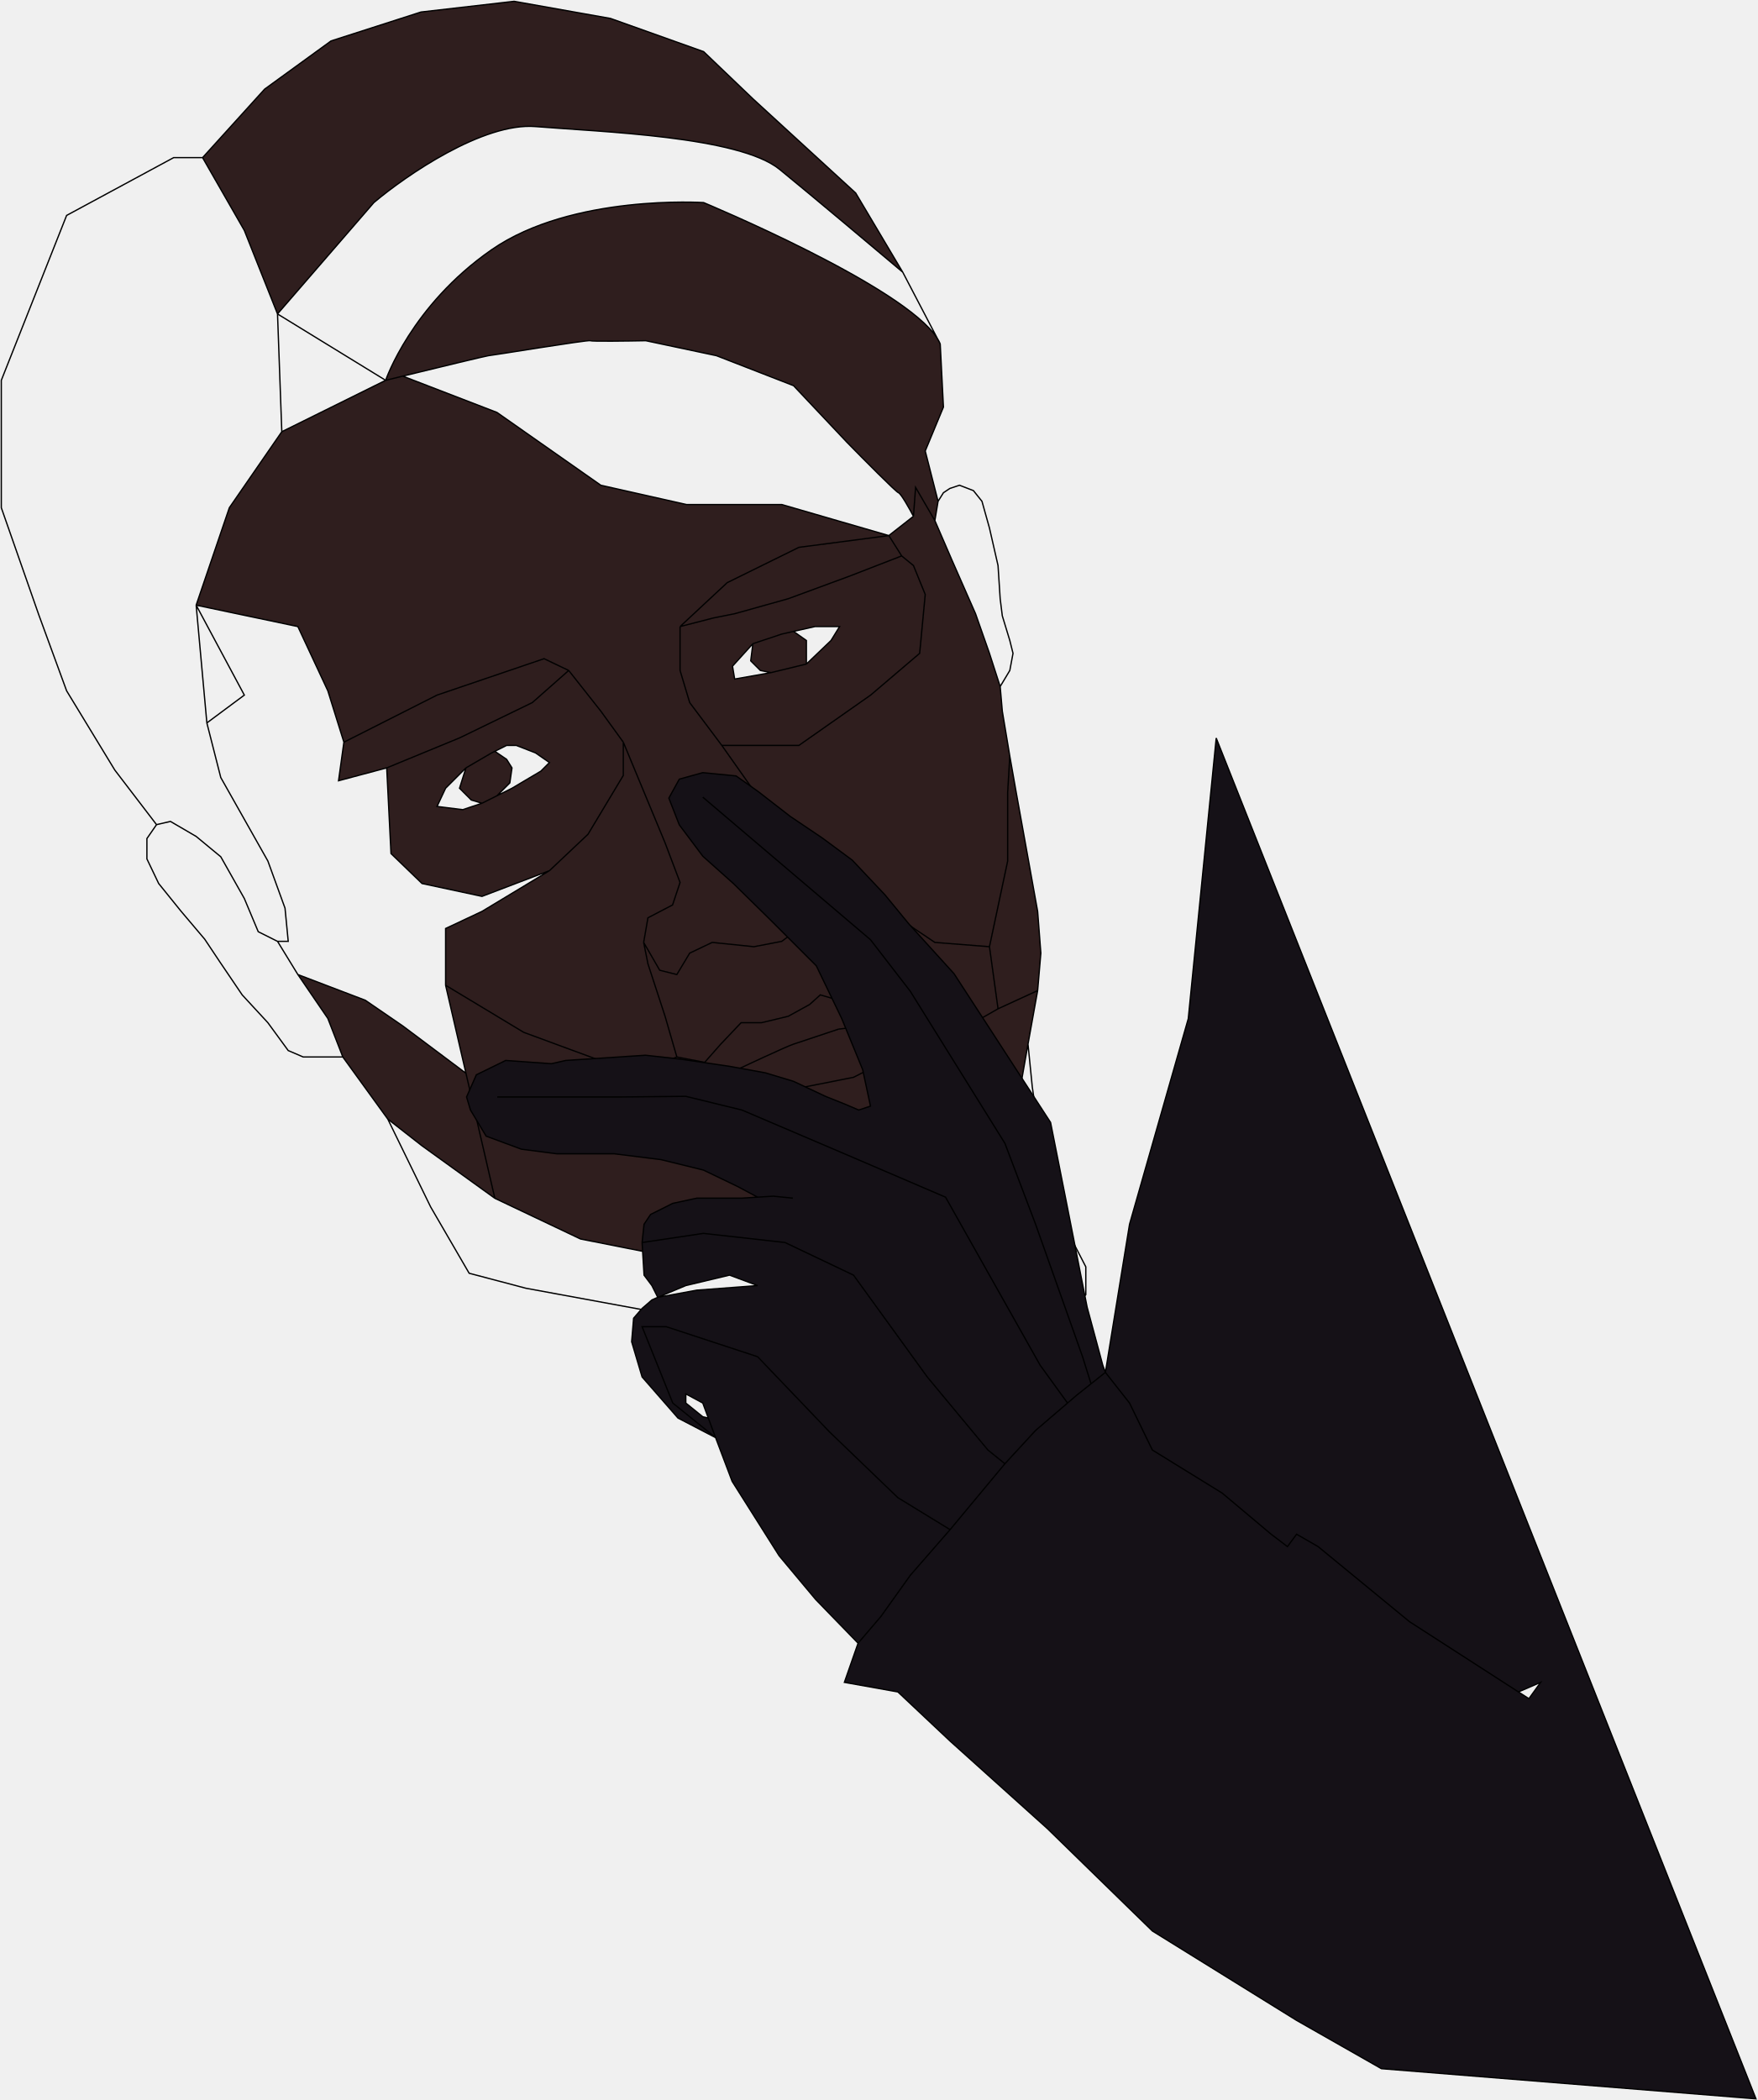
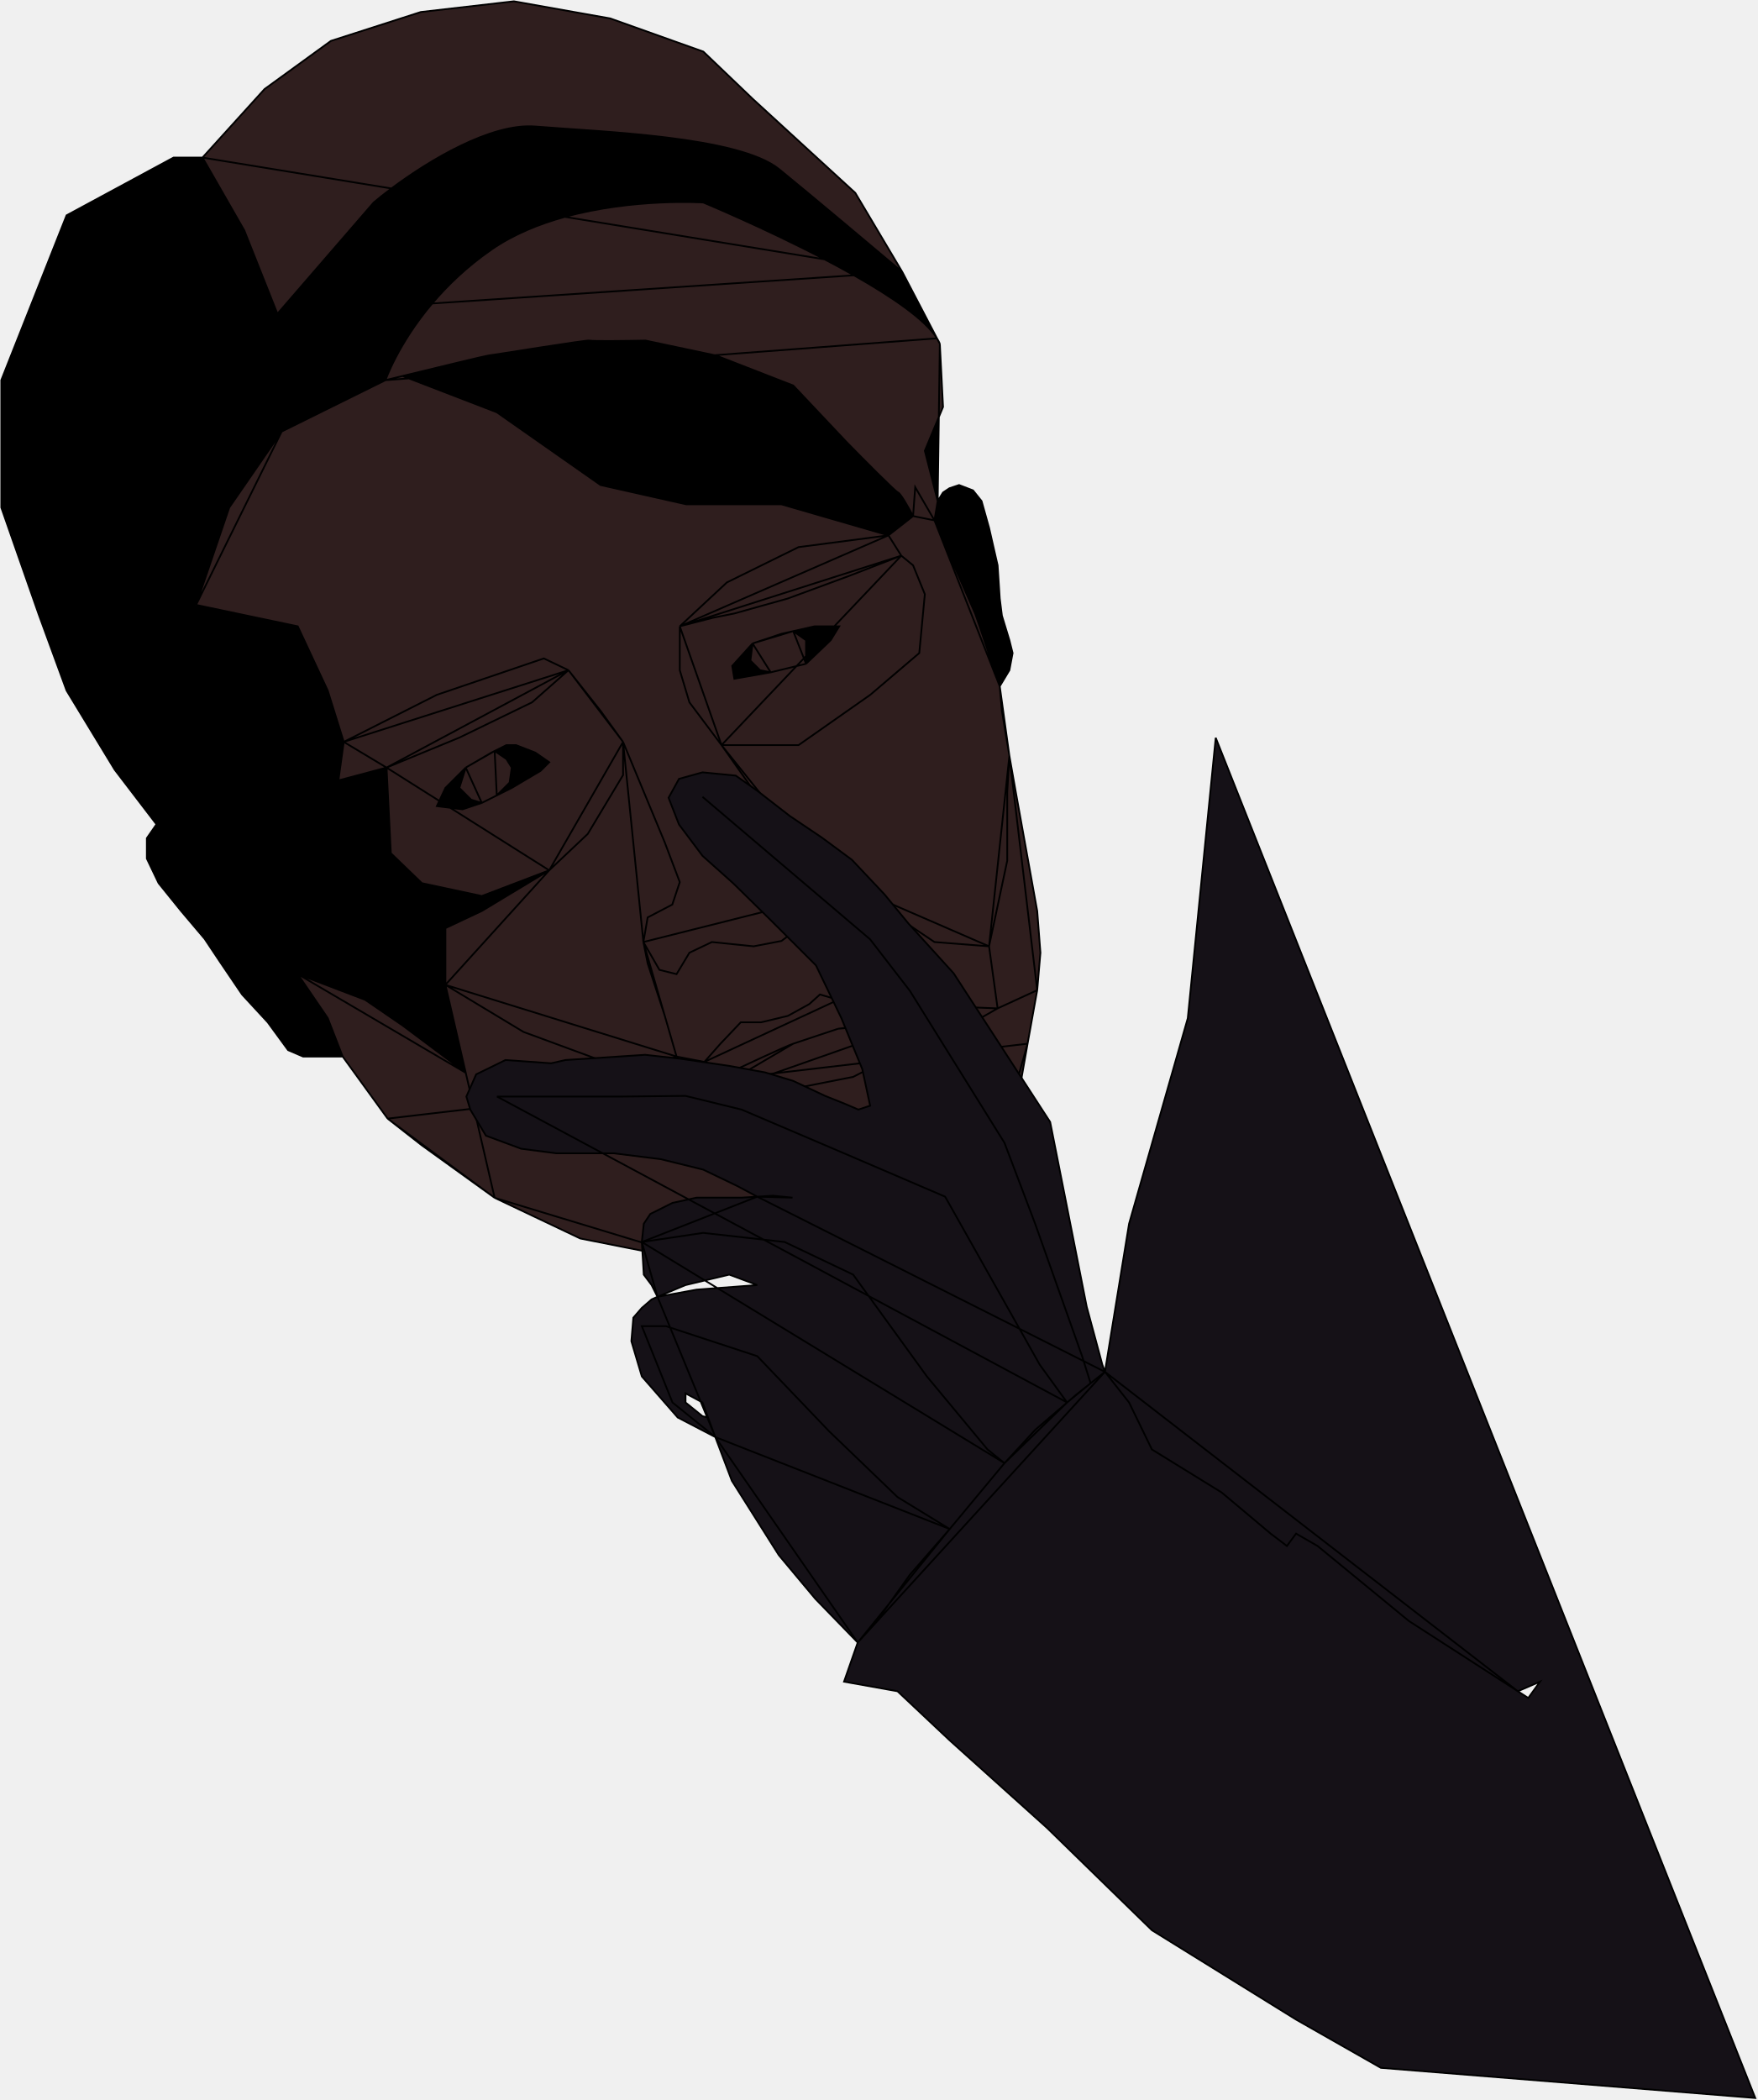
- <svg xmlns="http://www.w3.org/2000/svg" width="1347" height="1609" viewBox="0 0 1347 1609" fill="none">
-   <path d="M175.731 389.017L150.301 463.667L228.233 480.074L251.202 529.293L263.507 568.669L334.877 532.575L416.91 504.684L435.778 513.707L460.388 544.88L477.615 568.669L509.608 645.781L521.093 676.133L515.35 693.36L496.483 703.204L493.201 722.071L505.506 743.4L518.632 746.681L528.476 730.275L545.703 722.071L577.696 725.353L599.025 721.251L612.15 711.407L620.353 698.282H628.557L633.479 686.797V671.211L617.892 651.523L608.048 649.062L553.086 571.13L528.476 538.317L521.093 513.707V480.074L557.188 446.44L612.15 419.369L681.058 410.345L599.025 386.556H526.015L460.388 371.79L380.815 316.007L308.626 288.192C303.834 289.36 299.372 290.45 295.5 291.397L215.928 330.773L175.731 389.017Z" fill="#2F1E1E" />
-   <path d="M701.567 373.43L699.926 395.579L681.058 410.345L690.902 425.932L699.926 433.315L708.95 455.464L704.684 500.582L667.113 532.575L612.15 571.13H553.086L608.048 649.062L617.892 651.523L633.479 671.211L663.831 686.797L716.333 722.071L758.17 725.353L772.115 659.726V607.225L773.756 579.334L768.014 544.88L766.373 526.012L758.17 500.582L747.505 470.23L729.458 429.213L716.333 398.861L701.567 373.43Z" fill="#2F1E1E" />
-   <path d="M642.502 766.369L683.519 769.651L716.333 758.986L741.763 786.057L764.732 772.932L758.17 725.353L716.333 722.071L663.831 686.797L633.479 671.211V686.797L636.76 711.407V738.478L633.479 754.885L642.502 766.369Z" fill="#2F1E1E" />
-   <path d="M262.687 809.847L297.141 857.426L323.392 877.934L379.175 918.131L357.026 822.312L308.626 786.057L279.914 766.369L228.233 746.681L251.202 780.315L262.687 809.847Z" fill="#2F1E1E" />
-   <path d="M493.201 722.071L496.483 703.204L515.35 693.36L521.093 676.133L509.608 645.781L477.615 568.669V594.1L450.544 639.218L421.012 667.109L369.331 698.282L341.439 711.407V754.885L401.324 790.979L463.669 813.948L496.483 818.87L518.632 809.847L509.608 778.674L496.483 738.478L493.201 722.071Z" fill="#2F1E1E" />
-   <path d="M744.224 911.568L764.732 873.833L772.115 855.04L754.068 843.48H714.692L736.021 857.426L744.224 868.09L736.021 895.161L697.465 906.646L674.496 911.568L663.831 873.833L697.465 850.043L646.604 873.833L591.642 911.568L552.266 970.632L601.486 979.655L642.502 970.632L674.496 961.608L725.356 932.897L744.224 911.568Z" fill="#2F1E1E" />
-   <path d="M628.557 762.268L642.502 766.369L633.479 754.885L636.76 738.478V711.407L633.479 686.797L628.557 698.282H620.353L612.15 711.407L599.025 721.251L577.696 725.353L545.703 722.071L528.476 730.275L518.632 746.681L505.506 743.4L493.201 722.071L496.483 738.478L509.608 778.674L518.632 809.847L539.961 813.948L552.266 800.003L567.852 783.596H583.438L603.947 778.674L620.353 769.651L628.557 762.268Z" fill="#2F1E1E" />
-   <path fill-rule="evenodd" clip-rule="evenodd" d="M477.615 568.669L460.388 544.88L435.778 513.707L407.886 538.317L352.104 565.388L296.321 588.357L299.602 653.984L323.392 676.953L369.331 686.797L421.012 667.109L450.544 639.218L477.615 594.1V568.669ZM354.565 620.35L334.877 617.889L341.439 603.944L357.026 588.357L376.714 576.873L379.175 575.642L388.198 571.13H395.581L410.347 576.873L421.012 584.256L414.449 590.818L392.3 603.944L380.815 609.686L369.331 615.428L354.565 620.35Z" fill="#2F1E1E" />
-   <path fill-rule="evenodd" clip-rule="evenodd" d="M528.476 538.317L553.086 571.13H612.15L667.113 532.575L704.684 500.582L708.95 455.464L699.926 433.315L690.902 425.932L650.706 441.518L603.947 458.745L562.93 470.23L546.523 473.511L521.093 480.074V513.707L528.476 538.317ZM590.821 515.348L562.93 520.27L561.289 510.426L576.876 493.199L599.025 485.816L608.048 483.778L624.455 480.074H643.323L636.76 490.738L617.892 508.785L590.821 515.348Z" fill="#2F1E1E" />
-   <path d="M435.778 513.707L416.91 504.684L334.877 532.575L263.507 568.669L259.406 598.201L296.321 588.357L352.104 565.388L407.886 538.317L435.778 513.707Z" fill="#2F1E1E" />
-   <path d="M557.188 446.44L521.093 480.074L546.523 473.511L562.93 470.23L603.947 458.745L650.706 441.518L690.902 425.932L681.058 410.345L612.15 419.369L557.188 446.44Z" fill="#2F1E1E" />
-   <path d="M787.702 800.003L795.085 758.986L764.732 772.932L741.763 786.057L716.333 758.986L683.519 769.651L706.489 778.674L704.684 783.596L697.465 803.284L653.987 825.433L583.438 839.379L534.218 843.48L530.937 827.894L539.961 813.948L518.632 809.847L496.483 818.87L463.669 813.948L401.324 790.979L341.439 754.885L357.026 822.312L379.175 918.131L444.802 949.303L552.266 970.632L591.642 911.568L646.604 873.833L697.465 850.043L714.692 843.48H754.068L772.115 855.04L782.78 827.894L787.702 800.003Z" fill="#2F1E1E" />
-   <path d="M778.678 607.225L773.756 579.334L772.115 607.225V659.726L758.17 725.353L764.732 772.932L795.085 758.986L797.546 730.275L795.085 698.282L787.702 657.265L778.678 607.225Z" fill="#2F1E1E" />
-   <path d="M534.218 843.48L583.438 839.379L653.987 825.433L697.465 803.284L704.684 783.596H683.519L642.502 788.518L608.048 800.003C602.142 801.972 568.399 817.777 552.266 825.433L534.218 843.48Z" fill="#2F1E1E" />
-   <path d="M706.489 778.674L683.519 769.651L642.502 766.369L628.557 762.268L620.353 769.651L603.947 778.674L583.438 783.596H567.852L552.266 800.003L539.961 813.948L530.937 827.894L534.218 843.48L552.266 825.433C568.399 817.777 602.142 801.972 608.048 800.003L642.502 788.518L683.519 783.596H704.684L706.489 778.674Z" fill="#2F1E1E" />
-   <path d="M376.714 576.873L357.026 588.357L352.104 603.944L361.127 612.967L369.331 615.428L380.815 609.686L390.659 599.842L392.3 588.357L388.198 581.795L379.175 575.642L376.714 576.873Z" fill="#2F1E1E" />
-   <path d="M590.821 515.348L617.892 508.785V490.738L608.048 483.778L599.025 485.816L576.876 493.199L575.235 506.324L582.618 513.707L590.821 515.348Z" fill="#2F1E1E" />
-   <path d="M374.253 272.53C375.893 272.53 450.544 260.225 452.185 261.045C453.497 261.701 481.17 261.319 494.842 261.045L548.984 272.53L608.048 295.499L649.065 338.977C661.37 351.555 686.472 376.876 688.441 377.532C690.41 378.188 696.918 389.837 699.926 395.579L701.567 373.43L716.333 398.861L718.794 384.095L708.95 345.539L722.895 311.906L720.434 263.506L718.256 259.336C693.044 219.132 539.14 155.222 539.14 155.222C539.14 155.222 438.382 148.552 376.714 191.317C315.046 234.082 295.5 291.397 295.5 291.397C299.372 290.45 303.834 289.36 308.626 288.192C335.646 281.604 373.138 272.53 374.253 272.53Z" fill="#2F1E1E" />
-   <path d="M202.803 68.267L155.223 120.768L187.216 176.551L212.647 240.537L286.477 155.222C311.087 134.441 370.315 93.698 410.347 96.979C460.388 101.08 566.211 104.362 597.384 129.792C622.322 150.136 670.667 190.77 691.723 208.544L655.628 147.839L616.252 111.745L576.876 75.65L539.14 39.556L467.771 14.125L393.941 1L322.572 9.203L253.663 31.352L202.803 68.267Z" fill="#2F1E1E" />
-   <path d="M297.141 857.426L329.955 924.693L359.487 975.554L402.964 987.038L505.506 1005.91L597.384 1010.83L694.184 1029.7H740.943L810.671 1014.11L832 991.96V970.632L818.875 945.201L810.671 918.131L797.546 877.934L790.983 832.816L787.702 800.003M297.141 857.426L262.687 809.847M297.141 857.426L323.392 877.934L379.175 918.131M262.687 809.847H232.335L220.85 804.925L205.264 783.596L185.576 762.268L168.348 736.837L156.864 719.61L138.816 698.282L121.589 676.953L112.566 658.086V642.499L119.949 631.835M262.687 809.847L251.202 780.315L228.233 746.681M119.949 631.835L130.613 629.374L150.301 640.859L169.169 656.445L187.216 688.438L197.881 713.868L212.647 721.251M119.949 631.835L87.956 589.998L51.041 529.293L29.712 471.05L1 389.017L1 291.397L51.041 165.066L133.074 120.768H155.223M212.647 721.251H220.85L218.389 695.821L205.264 659.726L169.169 595.74L158.504 553.903M212.647 721.251L228.233 746.681M158.504 553.903L150.301 463.667M158.504 553.903L187.216 532.575L150.301 463.667M150.301 463.667L175.731 389.017L215.928 330.773M150.301 463.667L228.233 480.074L251.202 529.293L263.507 568.669M215.928 330.773C215.928 330.773 264.425 306.775 295.5 291.397M215.928 330.773L212.647 240.537M215.928 330.773L295.5 291.397M295.5 291.397C263.144 271.535 212.647 240.537 212.647 240.537M295.5 291.397C295.5 291.397 315.046 234.082 376.714 191.317C438.382 148.552 539.14 155.222 539.14 155.222C539.14 155.222 693.044 219.132 718.256 259.336M295.5 291.397L212.647 240.537M295.5 291.397C299.372 290.45 303.834 289.36 308.626 288.192M699.926 395.579C696.918 389.837 690.41 378.188 688.441 377.532C686.472 376.876 661.37 351.555 649.065 338.977L608.048 295.499L548.984 272.53L494.842 261.045C481.17 261.319 453.497 261.701 452.185 261.045C450.544 260.225 375.893 272.53 374.253 272.53C373.138 272.53 335.646 281.604 308.626 288.192M699.926 395.579L701.567 373.43L716.333 398.861M699.926 395.579L681.058 410.345M716.333 398.861L729.458 429.213L747.505 470.23L758.17 500.582L766.373 526.012M716.333 398.861L718.794 384.095M766.373 526.012L773.756 513.707L776.217 500.582L773.756 490.738L768.014 471.87L766.373 458.745L764.732 433.315L758.17 404.603L752.427 384.095L745.865 375.891L735.2 371.79L727.817 374.251L722.895 377.532L718.794 384.095M766.373 526.012L768.014 544.88L773.756 579.334M718.794 384.095L708.95 345.539L722.895 311.906L720.434 263.506M773.756 579.334L778.678 607.225L787.702 657.265L795.085 698.282L797.546 730.275L795.085 758.986M773.756 579.334L772.115 607.225V659.726L758.17 725.353M795.085 758.986L787.702 800.003M795.085 758.986L764.732 772.932M787.702 800.003L782.78 827.894L772.115 855.04M552.266 970.632L601.486 979.655L642.502 970.632L674.496 961.608L725.356 932.897L744.224 911.568L764.732 873.833L772.115 855.04M552.266 970.632L444.802 949.303L379.175 918.131M552.266 970.632L591.642 911.568L646.604 873.833L697.465 850.043M379.175 918.131L357.026 822.312M155.223 120.768L202.803 68.267L253.663 31.352L322.572 9.203L393.941 1L467.771 14.125L539.14 39.556L576.876 75.65L616.252 111.745L655.628 147.839L691.723 208.544M155.223 120.768L187.216 176.551L212.647 240.537M691.723 208.544C670.667 190.77 622.322 150.136 597.384 129.792C566.211 104.362 460.388 101.08 410.347 96.979C370.315 93.698 311.087 134.441 286.477 155.222L212.647 240.537M691.723 208.544L718.256 259.336M720.434 263.506C719.877 262.148 719.147 260.757 718.256 259.336M720.434 263.506L718.256 259.336M228.233 746.681L279.914 766.369L308.626 786.057L357.026 822.312M369.331 615.428L354.565 620.35L334.877 617.889L341.439 603.944L357.026 588.357M369.331 615.428L380.815 609.686M369.331 615.428L361.127 612.967L352.104 603.944L357.026 588.357M357.026 588.357L376.714 576.873L379.175 575.642M590.821 515.348L562.93 520.27L561.289 510.426L576.876 493.199M590.821 515.348L617.892 508.785M590.821 515.348L582.618 513.707L575.235 506.324L576.876 493.199M617.892 508.785L636.76 490.738L643.323 480.074H624.455L608.048 483.778M617.892 508.785V490.738L608.048 483.778M576.876 493.199L599.025 485.816L608.048 483.778M534.218 843.48L583.438 839.379L653.987 825.433L697.465 803.284L704.684 783.596M534.218 843.48L530.937 827.894L539.961 813.948M534.218 843.48L552.266 825.433C568.399 817.777 602.142 801.972 608.048 800.003M683.519 769.651L706.489 778.674L704.684 783.596M683.519 769.651L642.502 766.369M683.519 769.651L716.333 758.986L741.763 786.057L764.732 772.932M642.502 766.369L628.557 762.268L620.353 769.651L603.947 778.674L583.438 783.596H567.852L552.266 800.003L539.961 813.948M642.502 766.369L633.479 754.885L636.76 738.478V711.407L633.479 686.797M539.961 813.948L518.632 809.847M493.201 722.071L505.506 743.4L518.632 746.681L528.476 730.275L545.703 722.071L577.696 725.353L599.025 721.251L612.15 711.407L620.353 698.282H628.557L633.479 686.797M493.201 722.071L496.483 703.204L515.35 693.36L521.093 676.133L509.608 645.781L477.615 568.669M493.201 722.071L496.483 738.478L509.608 778.674L518.632 809.847M477.615 568.669L460.388 544.88L435.778 513.707M477.615 568.669V594.1L450.544 639.218L421.012 667.109M633.479 686.797V671.211M633.479 671.211L617.892 651.523L608.048 649.062L553.086 571.13M633.479 671.211L663.831 686.797L716.333 722.071L758.17 725.353M553.086 571.13L528.476 538.317L521.093 513.707V480.074M553.086 571.13H612.15L667.113 532.575L704.684 500.582L708.95 455.464L699.926 433.315L690.902 425.932M521.093 480.074L557.188 446.44L612.15 419.369L681.058 410.345M521.093 480.074L546.523 473.511L562.93 470.23L603.947 458.745L650.706 441.518L690.902 425.932M681.058 410.345L690.902 425.932M681.058 410.345L599.025 386.556H526.015L460.388 371.79L380.815 316.007L308.626 288.192M435.778 513.707L416.91 504.684L334.877 532.575L263.507 568.669M435.778 513.707L407.886 538.317L352.104 565.388L296.321 588.357M263.507 568.669L259.406 598.201L296.321 588.357M296.321 588.357L299.602 653.984L323.392 676.953L369.331 686.797L421.012 667.109M608.048 800.003C613.955 798.034 633.479 791.526 642.502 788.518M608.048 800.003L642.502 788.518M642.502 788.518L683.519 783.596H704.684M421.012 667.109L369.331 698.282L341.439 711.407V754.885M341.439 754.885L401.324 790.979L463.669 813.948L496.483 818.87L518.632 809.847M341.439 754.885L357.026 822.312M697.465 850.043L663.831 873.833L674.496 911.568L697.465 906.646L736.021 895.161L744.224 868.09L736.021 857.426L714.692 843.48M697.465 850.043L714.692 843.48M714.692 843.48H754.068L772.115 855.04M764.732 772.932L758.17 725.353M379.175 575.642L388.198 571.13H395.581L410.347 576.873L421.012 584.256L414.449 590.818L392.3 603.944L380.815 609.686M379.175 575.642L388.198 581.795L392.3 588.357L390.659 599.842L380.815 609.686" stroke="black" />
-   <path d="M493.5 938L492 952L539 945L601.5 952L654 977L710.5 1055L757 1111L770 1121.5L793.5 1096L818 1075L825 1069L836 1060.25L847 1051.5L845 1046L833 1001.5L816.5 918L805 860L763.5 796L731 746L696.5 708L678 685.5L653 659L630 642L605.5 625.5L586.5 610.765L581 606.5L564 594.5L538.5 592L528.5 594.778L520.5 597L512.5 611.5L520.5 632L538.5 656L562 677L591 705.5L625.5 740L645 780.5L661 819.5L667 847.5L658 850.5L647.5 846L632.5 840L608 828.5L586.5 822L559 817L521.5 811.5L494.5 808.5L449 811.5L433.5 812.5L422.5 815L387.5 812.5L365 823.5L357.5 840.5L360.5 850.5L372.5 870.5L399.5 880.5L426.5 884H470.5L506.5 888.5L539 896.5L565 909L580.5 917.25L568.5 918H550.5H534L515.5 922L498.5 930.5L493.5 938Z" fill="#151117" />
-   <path d="M519.5 1086.5L548.324 1101.5L515.5 1075L492 1016.5H510.5L580.5 1039.5L635.5 1097L688 1147.5L728 1172L770 1121.5L757 1111L710.5 1055L654 977L601.5 952L539 945L492 952L493.5 977L499.5 985L504 994L525.5 985L559 977L580.5 985L534 988.5L504 994L499.5 996L492 1002.5L485.5 1010L484 1028L492 1055L519.5 1086.5Z" fill="#151117" />
-   <path d="M625 1225.5L657.5 1259L675 1238.5L697.5 1207L728 1172L688 1147.5L635.5 1097L580.5 1039.5L510.5 1016.5H492L515.5 1075L548.324 1101.5L547 1098L542.75 1086.5L538.5 1085.5L525.5 1075V1068L538.5 1075L542.75 1086.5L547 1098L548.324 1101.5L561 1135L597 1192L625 1225.5Z" fill="#151117" />
-   <path fill-rule="evenodd" clip-rule="evenodd" d="M770 1121.5L793.5 1096L818 1075L825 1069L836 1060.25L847 1051.5L865.5 938L910.5 780.5L931.918 565.5L1218.33 1287.52L1345.5 1608.11L1058.5 1585L993.5 1548L883 1479.5L802.5 1401L728 1334L688 1296.34L647 1289L657.5 1259L675 1238.5L697.5 1207L728 1172L770 1121.5ZM1180.5 1289L1163.5 1296.34L1171.5 1301.5L1180.5 1289Z" fill="#151117" />
-   <path d="M657.5 1259L625 1225.5L597 1192L561 1135L548.324 1101.5M657.5 1259L675 1238.5L697.5 1207L728 1172M657.5 1259L647 1289L688 1296.34L728 1334L802.5 1401L883 1479.5L993.5 1548L1058.5 1585L1345.5 1608.11L1218.33 1287.52L931.918 565.5L910.5 780.5L865.5 938L847 1051.5M542.75 1086.5L547 1098L548.324 1101.5M542.75 1086.5L538.5 1075L525.5 1068V1075L538.5 1085.5L542.75 1086.5ZM548.324 1101.5L519.5 1086.5L492 1055L484 1028L485.5 1010L492 1002.5L499.5 996L504 994M548.324 1101.5L515.5 1075L492 1016.5H510.5L580.5 1039.5L635.5 1097L688 1147.5L728 1172M504 994L499.5 985L493.5 977L492 952M504 994L534 988.5L580.5 985L559 977L525.5 985L504 994ZM492 952L493.5 938L498.5 930.5L515.5 922L534 918H550.5H568.5L580.5 917.25M492 952L539 945L601.5 952L654 977L710.5 1055L757 1111L770 1121.5M607.5 918L592.5 916.5L580.5 917.25M580.5 917.25L565 909L539 896.5L506.5 888.5L470.5 884H426.5L399.5 880.5L372.5 870.5L360.5 850.5L357.5 840.5L365 823.5L387.5 812.5L422.5 815L433.5 812.5L449 811.5L494.5 808.5L521.5 811.5L559 817L586.5 822L608 828.5L632.5 840L647.5 846L658 850.5L667 847.5L661 819.5L645 780.5L625.5 740L591 705.5L562 677L538.5 656L520.5 632L512.5 611.5L520.5 597L528.5 594.778L538.5 592L564 594.5L581 606.5L586.5 610.765L605.5 625.5L630 642L653 659L678 685.5L696.5 708L731 746L763.5 796L805 860L816.5 918L833 1001.5L845 1046L847 1051.5M847 1051.5L865.5 1075L883 1111L936.5 1144L974 1175.5L986.5 1185L993.5 1175.5L1010 1185L1080 1242.5L1163.5 1296.34M847 1051.5L836 1060.25M770 1121.5L793.5 1096L818 1075M770 1121.5L728 1172M1163.5 1296.34L1171.5 1301.5L1180.5 1289L1163.5 1296.34ZM818 1075L825 1069L836 1060.25M818 1075L797 1046L724.5 917.25L647 884L568.5 850.5L525.5 840L476 840.5H422.5H381M836 1060.25L829.5 1039.5L793.5 938L770 876L697.5 759.5L667 720L538.5 610.765" stroke="black" />
+ <svg xmlns="http://www.w3.org/2000/svg" width="1000" height="1195" viewBox="0 0 1000 1195" fill="none">
+   <g clip-path="url(#clip0_40_2)">
+     <path d="M130.46 288.807L111.581 344.227L169.437 356.407L186.489 392.947L195.624 422.18L248.608 395.384L309.508 374.678L323.516 381.376L341.786 404.519L354.575 422.18L378.326 479.428L386.853 501.961L382.589 514.75L368.582 522.058L366.146 536.065L375.281 551.9L385.026 554.336L392.334 542.156L405.123 536.065L428.874 538.502L444.708 535.457L454.452 528.148L460.542 518.404H466.633L470.287 509.878V498.307L458.715 483.691L451.407 481.864L410.604 424.007L392.334 399.647L386.853 381.376V356.407L413.649 331.437L454.452 311.34L505.609 304.64L444.708 286.98H390.507L341.786 276.017L282.712 234.604L229.12 213.954C225.562 214.821 222.25 215.631 219.375 216.334L160.302 245.566L130.46 288.807Z" fill="#2F1E1E" />
+     <path d="M520.838 277.233L519.62 293.676L505.613 304.638L512.921 316.21L519.62 321.691L526.319 338.134L523.152 371.63L495.26 395.381L454.456 424.004H410.607L451.41 481.86L458.718 483.687L470.29 498.303L492.823 509.874L531.801 536.062L562.86 538.498L573.213 489.777V450.801L574.431 430.095L570.168 404.516L568.95 390.509L562.86 371.63L554.943 349.097L541.545 318.646L531.801 296.113L520.838 277.233Z" fill="#2F1E1E" />
+     <path d="M476.99 568.948L507.441 571.384L531.802 563.467L550.68 583.564L567.732 573.82L562.861 538.498L531.802 536.061L492.825 509.874L470.292 498.303V509.874L472.728 528.144V548.242L470.292 560.422L476.99 568.948Z" fill="#2F1E1E" />
+     <path d="M195.017 601.225L220.595 636.548L240.084 651.773L281.496 681.616L265.053 610.479L229.122 583.564L207.806 568.947L169.439 554.331L186.491 579.301L195.017 601.225Z" fill="#2F1E1E" />
+     <path d="M366.147 536.061L368.584 522.054L382.59 514.746L386.854 501.957L378.328 479.424L354.577 422.177V441.056L334.479 474.552L312.555 495.258L274.188 518.4L253.481 528.144V560.422L297.939 587.218L344.223 604.27L368.584 607.924L385.027 601.225L378.328 578.083L368.584 548.241L366.147 536.061Z" fill="#2F1E1E" />
+     <path d="M552.507 676.748L567.732 648.733L573.213 634.781L559.815 626.199H530.583L546.417 636.553L552.507 644.47L546.417 664.567L517.794 673.094L500.741 676.748L492.824 648.733L517.794 631.072L480.035 648.733L439.231 676.748L409.998 720.597L446.539 727.295L476.989 720.597L500.741 713.897L538.5 692.582L552.507 676.748Z" fill="#2F1E1E" />
+     <path d="M466.634 565.912L476.987 568.957L470.288 560.431L472.724 548.25V528.153L470.288 509.882L466.634 518.409H460.544L454.454 528.153L444.71 535.461L428.875 538.506L405.124 536.07L392.335 542.16L385.027 554.34L375.282 551.904L366.147 536.07L368.584 548.25L378.328 578.092L385.027 601.235L400.861 604.279L409.996 593.926L421.567 581.746H433.138L448.364 578.092L460.544 571.393L466.634 565.912Z" fill="#2F1E1E" />
+     <path fill-rule="evenodd" clip-rule="evenodd" d="M354.576 422.18L341.787 404.52L323.517 381.377L302.81 399.647L261.398 419.745L219.986 436.797L222.422 485.518L240.083 502.57L274.187 509.879L312.555 495.262L334.479 474.556L354.576 441.06V422.18ZM263.225 460.548L248.609 458.721L253.481 448.369L265.052 436.797L279.668 428.271L281.495 427.357L288.194 424.008H293.675L304.637 428.271L312.555 433.752L307.682 438.624L291.239 448.369L282.713 452.631L274.187 456.894L263.225 460.548Z" fill="#2F1E1E" />
+     <path fill-rule="evenodd" clip-rule="evenodd" d="M392.337 399.646L410.607 424.006H454.456L495.259 395.383L523.152 371.632L526.319 338.136L519.619 321.693L512.92 316.212L483.079 327.783L448.366 340.572L417.915 349.098L405.735 351.534L386.856 356.407V381.376L392.337 399.646ZM438.621 382.594L417.915 386.248L416.697 378.94L428.269 366.151L444.712 360.669L451.41 359.156L463.591 356.407H477.598L472.726 364.323L458.718 377.722L438.621 382.594Z" fill="#2F1E1E" />
+     <path d="M323.518 381.373L309.51 374.675L248.61 395.381L195.625 422.177L192.581 444.102L219.986 436.794L261.399 419.741L302.811 399.644L323.518 381.373Z" fill="#2F1E1E" />
+     <path d="M413.652 331.435L386.856 356.405L405.735 351.533L417.915 349.097L448.366 340.57L483.079 327.781L512.92 316.21L505.612 304.639L454.455 311.338L413.652 331.435Z" fill="#2F1E1E" />
+     <path d="M584.781 593.918L590.262 563.467L567.728 573.821L550.676 583.565L531.797 563.467L507.437 571.385L524.489 578.083L523.149 581.738L517.79 596.354L485.513 612.797L433.138 623.151L396.598 626.196L394.162 614.625L400.861 604.271L385.027 601.226L368.584 607.925L344.223 604.271L297.939 587.219L253.481 560.422L265.053 610.48L281.496 681.617L330.217 704.759L409.996 720.594L439.229 676.744L480.032 648.73L517.79 631.068L530.579 626.196H559.811L573.209 634.778L581.127 614.625L584.781 593.918Z" fill="#2F1E1E" />
+     <path d="M578.081 450.804L574.427 430.098L573.209 450.804V489.781L562.856 538.502L567.728 573.824L590.262 563.471L592.089 542.156L590.262 518.405L584.781 487.954L578.081 450.804Z" fill="#2F1E1E" />
+     <path d="M396.596 626.194L433.137 623.149L485.511 612.796L517.789 596.352L523.148 581.736H507.435L476.985 585.39L451.407 593.917C447.022 595.378 421.972 607.112 409.995 612.796L396.596 626.194Z" fill="#2F1E1E" />
+     <path d="M524.491 578.091L507.438 571.392L476.987 568.955L466.635 565.911L460.544 571.392L448.364 578.091L433.139 581.745H421.568L409.997 593.925L400.861 604.278L394.162 614.632L396.598 626.203L409.997 612.805C421.974 607.121 447.024 595.387 451.409 593.925L476.987 585.399L507.438 581.745H523.151L524.491 578.091Z" fill="#2F1E1E" />
+     <path d="M279.668 428.272L265.052 436.798L261.398 448.37L268.097 455.068L274.187 456.895L282.713 452.632L290.021 445.324L291.239 436.798L288.194 431.926L281.495 427.359L279.668 428.272Z" fill="#2F1E1E" />
+     <path d="M438.619 382.595L458.716 377.722V364.324L451.408 359.157L444.709 360.67L428.266 366.151L427.048 375.895L432.529 381.377L438.619 382.595Z" fill="#2F1E1E" />
+     <path d="M277.841 202.326C279.059 202.326 334.479 193.191 335.697 193.8C336.671 194.287 357.216 194.003 367.366 193.8L407.56 202.326L451.409 219.378L481.86 251.656C490.995 260.994 509.63 279.792 511.092 280.279C512.554 280.766 517.385 289.414 519.618 293.677L520.837 277.234L531.799 296.114L533.626 285.151L526.318 256.528L536.67 231.559L534.843 195.627L533.226 192.531C514.509 162.684 400.252 115.238 400.252 115.238C400.252 115.238 325.45 110.286 279.668 142.034C233.887 173.783 219.376 216.333 219.376 216.333C222.25 215.63 225.563 214.821 229.12 213.954C249.18 209.063 277.014 202.326 277.841 202.326Z" fill="#2F1E1E" />
+     <path d="M150.56 50.681L115.237 89.657L138.988 131.071L157.868 178.573L212.678 115.236C230.949 99.808 274.919 69.561 304.638 71.997C341.788 75.041 420.35 77.478 443.493 96.357C462.006 111.46 497.897 141.627 513.529 154.822L486.733 109.755L457.5 82.959L428.268 56.162L400.253 29.366L347.269 10.487L292.459 0.742L239.475 6.833L188.318 23.276L150.56 50.681Z" fill="#2F1E1E" />
+     <path d="M65.297 438.012L89.049 469.072L115.235 89.658H98.792L37.892 122.544L0.742 216.332V288.805L22.058 349.706L37.892 392.945L65.297 438.012Z" fill="black" />
+     <path d="M89.049 469.072L96.965 467.245L111.581 475.771L125.589 487.342L138.987 511.094L143.317 521.42L157.866 535.454L130.586 451.134L125.589 442.275L117.671 411.216L111.581 344.225L130.46 288.805L160.302 245.565L157.866 178.574L115.235 89.658L89.049 469.072Z" fill="black" />
+     <path d="M169.437 356.405L111.581 344.225L195.624 422.178L186.489 392.945L169.437 356.405Z" fill="black" />
+     <path d="M138.987 131.071L115.235 89.658L157.866 178.574L138.987 131.071Z" fill="black" />
+     <path d="M245.937 172.692C254.571 162.481 265.654 151.751 279.667 142.033C292.151 133.376 306.793 127.447 321.488 123.403L222.768 107.251C218.895 110.148 215.482 112.867 212.676 115.236L157.866 178.574L245.937 172.692Z" fill="black" />
+     <path d="M157.866 178.574L219.375 216.332C219.375 216.332 226.362 195.843 245.937 172.692L157.866 178.574Z" fill="black" />
+     <path d="M160.302 245.565C160.302 245.565 196.305 227.749 219.375 216.332L157.866 178.574L160.302 245.565Z" fill="black" />
+     <path d="M400.25 115.236C400.25 115.236 434.945 129.644 469.23 147.575L513.525 154.822C497.894 141.627 462.003 111.46 443.489 96.357C420.347 77.478 341.785 75.041 304.636 71.997C279.481 69.935 244.117 91.288 222.768 107.251L321.488 123.403C360.682 112.617 400.25 115.236 400.25 115.236Z" fill="black" />
+     <path d="M406.638 202.13L233.803 215.238L519.615 293.676C517.382 289.414 512.551 280.765 511.089 280.278C509.627 279.791 490.992 260.993 481.857 251.655L451.406 219.377L407.558 202.325L406.638 202.13Z" fill="black" />
+     <path d="M367.364 193.799C357.214 194.002 336.67 194.286 335.696 193.799C334.477 193.19 279.058 202.325 277.84 202.325C277.012 202.325 249.179 209.062 229.12 213.953L233.803 215.238L406.638 202.13L367.364 193.799Z" fill="black" />
+     <path d="M533.223 192.53L513.525 154.822L485.962 156.663C507.547 168.884 526.517 181.836 533.223 192.53Z" fill="black" />
+     <path d="M513.525 154.822L469.23 147.575C474.87 150.525 480.5 153.571 485.962 156.663L513.525 154.822Z" fill="black" />
+     <path d="M444.708 286.978L505.608 304.639L233.182 215.285L232.677 215.323L282.712 234.602L341.786 276.016L390.506 286.978H444.708Z" fill="black" />
+     <path d="M505.608 304.639L519.615 293.676L233.803 215.238L233.182 215.285L505.608 304.639Z" fill="black" />
+     <path d="M474.765 356.405H463.587L451.406 359.155L458.714 364.322V373.316L474.765 356.405Z" fill="black" />
+     <path d="M417.911 386.247L438.617 382.593L432.527 381.374L427.046 375.893L428.265 366.149L416.693 378.938L417.911 386.247Z" fill="black" />
+     <path d="M458.714 377.72L472.722 364.322L477.594 356.405H474.765L458.714 373.316V377.72Z" fill="black" />
+     <path d="M526.314 256.527L533.622 285.151L534.273 237.332L526.314 256.527Z" fill="black" />
+     <path d="M557.633 356.769L562.855 371.63L568.944 390.509L574.425 381.374L576.252 371.63L574.425 364.322L570.163 350.315L568.944 340.571L567.726 321.692L562.855 300.376L558.591 285.151L553.72 279.06L545.802 276.016L540.321 277.843L536.667 280.278L533.622 285.151L557.633 356.769Z" fill="black" />
+     <path d="M531.795 296.113L541.539 318.646L554.937 349.097L557.633 356.769L533.622 285.151L531.795 296.113Z" fill="black" />
+     <path d="M111.581 344.225L117.671 411.216L138.987 395.382L111.581 344.225Z" fill="black" />
+     <path d="M163.956 535.454H157.866L169.437 554.333L207.804 568.95L229.12 583.566L265.051 610.481L253.479 560.424V528.146L274.186 518.402L312.553 495.259L274.186 509.876L240.082 502.567L222.42 485.515L219.985 436.794L192.579 444.102L195.624 422.178L111.581 344.225L138.987 395.382L117.671 411.216L130.586 451.134L152.385 489.778L162.129 516.575L163.956 535.454Z" fill="black" />
+     <path d="M157.866 535.454H163.956L162.129 516.575L152.385 489.778L130.586 451.134L157.866 535.454Z" fill="black" />
+     <path d="M96.965 467.245L89.049 469.072L143.317 521.42L138.987 511.094L125.589 487.342L111.581 475.771L96.965 467.245Z" fill="black" />
+     <path d="M89.049 469.072L195.015 601.227L169.437 554.333L157.866 535.454L146.904 529.973L143.317 521.42L89.049 469.072Z" fill="black" />
+     <path d="M172.482 601.227H195.015L89.049 469.072L83.567 476.989V488.561L90.266 502.567L103.055 518.402L116.454 534.236L124.979 547.025L137.769 565.905L152.385 581.739L163.956 597.573L172.482 601.227Z" fill="black" />
+     <path d="M195.015 601.227L186.489 579.303L169.437 554.333L195.015 601.227Z" fill="black" />
+     <path d="M146.904 529.973L157.866 535.454L143.317 521.42L146.904 529.973Z" fill="black" />
+     <path d="M117.671 411.216L125.589 442.275L130.586 451.134L117.671 411.216Z" fill="black" />
+     <path d="M288.193 424.005L281.494 427.355L288.193 431.923L291.238 436.794L290.02 445.321L282.712 452.629L291.238 448.366L307.681 438.621L312.553 433.75L304.636 428.268L293.674 424.005H288.193Z" fill="black" />
+     <path d="M263.224 460.546L274.186 456.892L268.096 455.064L261.397 448.366L265.051 436.794L253.479 448.366L250.003 455.754L256.2 459.668L263.224 460.546Z" fill="black" />
+     <path d="M256.2 459.668L250.003 455.754L248.608 458.719L256.2 459.668Z" fill="black" />
+     <path d="M220.593 636.55L584.779 593.919M220.593 636.55L195.015 601.227M220.593 636.55L240.082 651.775L281.494 681.617M220.593 636.55L281.494 681.617M584.779 593.919L590.26 563.469M584.779 593.919L581.125 614.625L573.207 634.779M584.779 593.919L573.207 634.779M195.015 601.227H172.482L163.956 597.573L152.385 581.739L137.769 565.905L124.979 547.025L116.454 534.236L103.055 518.402L90.266 502.567L83.567 488.561V476.989L89.049 469.072M195.015 601.227L89.049 469.072M195.015 601.227L186.489 579.303L169.437 554.333M195.015 601.227L169.437 554.333M281.494 681.617L330.215 704.759L409.994 720.594M281.494 681.617L409.994 720.594M281.494 681.617L265.051 610.481M89.049 469.072L96.965 467.245L111.581 475.771L125.589 487.342L138.987 511.094L143.317 521.42M89.049 469.072L65.297 438.012L37.892 392.945L22.058 349.706L0.742 288.805V216.332L37.892 122.544L98.792 89.658H115.235M89.049 469.072L115.235 89.658M89.049 469.072L143.317 521.42M169.437 554.333L157.866 535.454M169.437 554.333L207.804 568.95L229.12 583.566L265.051 610.481M169.437 554.333L265.051 610.481M157.866 535.454L146.904 529.973L143.317 521.42M157.866 535.454H163.956L162.129 516.575L152.385 489.778L130.586 451.134M157.866 535.454L143.317 521.42M157.866 535.454L130.586 451.134M115.235 89.658L150.558 50.681L188.316 23.276L239.473 6.833L292.456 0.742L347.267 10.487L400.25 29.366L428.265 56.163L457.497 82.959L486.729 109.755L513.525 154.822M115.235 89.658L138.987 131.071L157.866 178.574M115.235 89.658L157.866 178.574M115.235 89.658L222.768 107.251M117.671 411.216L125.589 442.275L130.586 451.134M117.671 411.216L111.581 344.225M117.671 411.216L138.987 395.382L111.581 344.225M117.671 411.216L130.586 451.134M111.581 344.225L130.46 288.805L160.302 245.565M111.581 344.225L160.302 245.565M111.581 344.225L169.437 356.405L186.489 392.945L195.624 422.178M111.581 344.225L195.624 422.178M160.302 245.565C160.302 245.565 196.305 227.749 219.375 216.332M160.302 245.565L219.375 216.332M160.302 245.565L157.866 178.574M195.624 422.178L248.608 395.382L309.508 374.676L323.515 381.374M195.624 422.178L323.515 381.374M195.624 422.178L192.579 444.102L219.985 436.794M195.624 422.178L219.985 436.794M219.375 216.332C195.354 201.587 157.866 178.574 157.866 178.574M219.375 216.332L157.866 178.574M219.375 216.332C222.25 215.629 225.562 214.82 229.12 213.953M219.375 216.332L229.12 213.953M219.375 216.332C219.375 216.332 226.362 195.843 245.937 172.692M219.375 216.332L232.677 215.323M157.866 178.574L212.676 115.236C215.482 112.867 218.895 110.148 222.768 107.251M157.866 178.574L245.937 172.692M533.223 192.53L513.525 154.822M533.223 192.53C533.884 193.585 534.426 194.618 534.84 195.626M533.223 192.53L534.84 195.626M533.223 192.53L406.638 202.13M533.223 192.53C526.517 181.836 507.547 168.884 485.962 156.663M229.12 213.953C249.179 209.062 277.012 202.325 277.84 202.325C279.058 202.325 334.477 193.19 335.696 193.799C336.67 194.286 357.214 194.002 367.364 193.799L406.638 202.13M229.12 213.953L233.803 215.238M229.12 213.953L232.677 215.323M229.12 213.953L233.182 215.285M519.615 293.676C517.382 289.414 512.551 280.765 511.089 280.278C509.627 279.791 490.992 260.993 481.857 251.655L451.406 219.377L407.558 202.325L406.638 202.13M519.615 293.676L520.833 277.233L531.795 296.113M519.615 293.676L531.795 296.113M519.615 293.676L505.608 304.639M519.615 293.676L233.803 215.238M531.795 296.113L541.539 318.646L554.937 349.097L557.633 356.769M531.795 296.113L568.944 390.509M531.795 296.113L533.622 285.151M505.608 304.639L454.451 311.338L413.648 331.435L386.852 356.405M505.608 304.639L386.852 356.405M505.608 304.639L512.916 316.21M505.608 304.639L444.708 286.978H390.506L341.786 276.016L282.712 234.602L232.677 215.323M505.608 304.639L233.182 215.285M568.944 390.509L562.855 371.63L557.633 356.769M568.944 390.509L574.425 381.374L576.252 371.63L574.425 364.322L570.163 350.315L568.944 340.571L567.726 321.692L562.855 300.376L558.591 285.151L553.72 279.06L545.802 276.016L540.321 277.843L536.667 280.278L533.622 285.151M568.944 390.509L570.163 404.517L574.425 430.095M568.944 390.509L574.425 430.095M568.944 390.509L557.633 356.769M533.622 285.151L526.314 256.527L534.273 237.332M533.622 285.151L534.273 237.332M533.622 285.151L557.633 356.769M574.425 430.095L578.079 450.802L584.779 487.951L590.26 518.402L592.087 542.154L590.26 563.469M574.425 430.095L590.26 563.469M574.425 430.095L573.207 450.802V489.778L562.855 538.499M574.425 430.095L562.855 538.499M534.84 195.626L536.667 231.558L534.273 237.332M534.84 195.626L534.273 237.332M590.26 563.469L567.726 573.822M562.855 538.499L531.795 536.063L492.819 509.876L470.286 498.305M562.855 538.499L470.286 498.305M562.855 538.499L567.726 573.822M567.726 573.822L550.674 583.566L531.795 563.469L507.435 571.386M567.726 573.822L507.435 571.386M573.207 634.779L567.726 648.73L552.501 676.745L538.494 692.579L500.736 713.894L476.984 720.594L446.535 727.292L409.994 720.594M573.207 634.779L409.994 720.594M573.207 634.779L559.809 626.196H530.577M573.207 634.779L530.577 626.196M409.994 720.594L439.227 676.745L480.03 648.73L517.788 631.069M409.994 720.594L517.788 631.069M517.788 631.069L492.819 648.73L500.736 676.745L517.788 673.091L546.411 664.564L552.501 644.467L546.411 636.55L530.577 626.196M517.788 631.069L530.577 626.196M265.051 610.481L253.479 560.424M513.525 154.822C497.894 141.627 462.003 111.46 443.489 96.357C420.347 77.478 341.785 75.041 304.636 71.997C279.481 69.935 244.117 91.288 222.768 107.251M513.525 154.822L469.23 147.575M513.525 154.822L485.962 156.663M274.186 456.892L263.224 460.546L256.2 459.668M274.186 456.892L265.051 436.794M274.186 456.892L282.712 452.629M274.186 456.892L268.096 455.064L261.397 448.366L265.051 436.794M265.051 436.794L253.479 448.366L250.003 455.754M265.051 436.794L279.667 428.268L281.494 427.355M265.051 436.794L281.494 427.355M282.712 452.629L291.238 448.366L307.681 438.621L312.553 433.75L304.636 428.268L293.674 424.005H288.193L281.494 427.355M282.712 452.629L281.494 427.355M282.712 452.629L290.02 445.321L291.238 436.794L288.193 431.923L281.494 427.355M438.617 382.593L417.911 386.247L416.693 378.938L428.265 366.149M438.617 382.593L428.265 366.149M438.617 382.593L458.714 377.72M438.617 382.593L432.527 381.374L427.046 375.893L428.265 366.149M428.265 366.149L444.708 360.668L451.406 359.155M428.265 366.149L451.406 359.155M458.714 377.72L472.722 364.322L477.594 356.405H474.765M458.714 377.72L451.406 359.155M458.714 377.72V373.316M451.406 359.155L463.587 356.405H474.765M451.406 359.155L458.714 364.322V373.316M396.596 626.196L433.136 623.152L485.511 612.798L517.788 596.355L523.147 581.739M396.596 626.196L523.147 581.739M396.596 626.196L394.16 614.625L400.859 604.272M396.596 626.196L400.859 604.272M396.596 626.196L409.994 612.798C421.971 607.115 447.022 595.381 451.406 593.919M396.596 626.196L451.406 593.919M523.147 581.739L524.487 578.085L507.435 571.386M523.147 581.739L507.435 571.386M523.147 581.739H507.435L476.984 585.393M523.147 581.739L476.984 585.393M400.859 604.272L409.994 593.919L421.565 581.739H433.136L448.362 578.085L460.541 571.386L466.632 565.905L476.984 568.95M400.859 604.272L476.984 568.95M400.859 604.272L385.025 601.227M451.406 593.919C455.791 592.458 470.286 587.626 476.984 585.393M451.406 593.919L476.984 585.393M507.435 571.386L476.984 568.95M476.984 568.95L470.286 560.424L472.722 548.243V528.146L470.286 509.876M476.984 568.95L470.286 509.876M470.286 509.876L466.632 518.402H460.541L454.451 528.146L444.708 535.454L428.873 538.499L405.122 536.063L392.333 542.154L385.025 554.333L375.28 551.898L366.145 536.063M470.286 509.876L366.145 536.063M470.286 509.876V498.305M385.025 601.227L378.326 578.085L368.582 548.243L366.145 536.063M385.025 601.227L366.145 536.063M385.025 601.227L368.582 607.926L344.221 604.272L297.937 587.22L253.479 560.424M385.025 601.227L253.479 560.424M366.145 536.063L368.582 522.056L382.589 514.748L386.852 501.959L378.326 479.426L354.575 422.178M366.145 536.063L354.575 422.178M354.575 422.178L341.786 404.517L323.515 381.374M354.575 422.178L323.515 381.374M354.575 422.178V441.058L334.477 474.553L312.553 495.259M354.575 422.178L312.553 495.259M323.515 381.374L302.809 399.645L261.397 419.742L219.985 436.794M323.515 381.374L219.985 436.794M312.553 495.259L274.186 509.876L240.082 502.567L222.42 485.515L219.985 436.794M312.553 495.259L274.186 518.402L253.479 528.146V560.424M312.553 495.259L253.479 560.424M312.553 495.259L256.2 459.668M470.286 498.305L458.714 483.688L451.406 481.861L410.603 424.005M470.286 498.305L410.603 424.005M410.603 424.005L392.333 399.645L386.852 381.374V356.405M410.603 424.005L386.852 356.405M410.603 424.005H454.451L495.255 395.382L523.147 371.63L526.314 338.135L519.615 321.692L512.916 316.21M410.603 424.005L458.714 373.316M386.852 356.405L405.731 351.533L417.911 349.097L448.362 340.571L483.075 327.781L512.916 316.21M386.852 356.405L512.916 316.21M512.916 316.21L474.765 356.405M219.985 436.794L250.003 455.754M245.937 172.692C254.571 162.481 265.654 151.751 279.667 142.033C292.151 133.376 306.793 127.447 321.488 123.403M245.937 172.692L485.962 156.663M321.488 123.403L222.768 107.251M321.488 123.403C360.682 112.617 400.25 115.236 400.25 115.236C400.25 115.236 434.945 129.644 469.23 147.575M321.488 123.403L469.23 147.575M469.23 147.575C474.87 150.525 480.5 153.571 485.962 156.663M406.638 202.13L233.803 215.238M233.803 215.238L233.182 215.285M233.182 215.285L232.677 215.323M474.765 356.405L458.714 373.316M250.003 455.754L256.2 459.668M250.003 455.754L248.608 458.719L256.2 459.668" stroke="black" />
+     <path d="M366.368 696.374L365.254 706.767L400.147 701.571L446.546 706.767L485.521 725.327L527.466 783.235L561.987 824.809L571.639 832.604L589.085 813.673L607.273 798.083L612.47 793.628L620.636 787.132L628.802 780.636L627.318 776.553L618.409 743.516L606.16 681.526L597.622 638.467L566.813 590.953L542.685 553.833L517.073 525.622L503.339 508.918L484.779 489.244L467.704 476.623L449.516 464.373L435.41 453.434L431.327 450.268L418.706 441.359L399.775 439.503L392.352 441.565L386.412 443.215L380.473 453.98L386.412 469.199L399.775 487.017L417.222 502.607L438.751 523.766L464.363 549.378L478.84 579.446L490.718 608.399L495.172 629.187L488.491 631.414L480.696 628.073L469.56 623.619L451.372 615.081L435.41 610.255L414.994 606.543L387.155 602.46L367.11 600.233L333.332 602.46L321.825 603.202L313.658 605.058L287.675 603.202L270.971 611.369L265.403 623.99L267.63 631.414L276.539 646.262L296.583 653.686L316.628 656.284H349.293L376.019 659.625L400.147 665.564L419.449 674.844L430.956 680.969L422.047 681.526H408.684H396.435L382.701 684.495L370.08 690.806L366.368 696.374Z" fill="#151117" />
+     <path d="M385.673 806.613L407.071 817.749L382.703 798.075L365.257 754.645H378.991L430.959 771.72L471.791 814.408L510.766 851.899L540.462 870.088L571.643 832.597L561.992 824.802L527.47 783.227L485.525 725.321L446.549 706.761L400.149 701.564L365.257 706.761L366.37 725.321L370.825 731.26L374.166 737.941L390.127 731.26L414.997 725.321L430.959 731.26L396.437 733.858L374.166 737.941L370.825 739.426L365.257 744.252L360.431 749.82L359.318 763.183L365.257 783.227L385.673 806.613Z" fill="#151117" />
+     <path d="M463.992 909.807L488.12 934.677L501.112 919.458L517.816 896.073L540.459 870.089L510.763 851.9L471.787 814.409L430.956 771.721L378.988 754.646H365.254L382.7 798.076L407.068 817.75L406.086 815.151L402.93 806.614L399.775 805.871L390.124 798.076V792.879L399.775 798.076L402.93 806.614L406.086 815.151L407.068 817.75L416.479 842.62L443.205 884.937L463.992 909.807Z" fill="#151117" />
+     <path fill-rule="evenodd" clip-rule="evenodd" d="M571.636 832.6L589.082 813.669L607.271 798.079L612.468 793.624L620.634 787.128L628.8 780.632L642.534 696.37L675.942 579.443L691.843 419.827L904.473 955.853L998.883 1193.86L785.816 1176.7L737.561 1149.23L655.526 1098.38L595.764 1040.1L540.456 990.36L510.76 962.401L480.322 956.952L488.117 934.68L501.109 919.461L517.813 896.075L540.456 870.091L571.636 832.6ZM876.388 956.952L863.767 962.401L869.707 966.232L876.388 956.952Z" fill="#151117" />
+     <path d="M620.64 787.128L615.814 771.724L589.088 696.37L571.641 650.342L517.818 563.852L495.175 534.528L399.777 453.432M488.122 934.68L463.994 909.81L443.207 884.939L416.481 842.623L407.07 817.752L488.122 934.68ZM488.122 934.68L501.114 919.461L517.818 896.075L540.461 870.091L488.122 934.68ZM488.122 934.68L480.327 956.952L510.765 962.401L540.461 990.36L595.769 1040.1L655.532 1098.38L737.567 1149.23L785.823 1176.7L998.89 1193.86L904.48 955.853L691.849 419.827L675.948 579.443L642.54 696.37L628.806 780.632L488.122 934.68ZM402.932 806.616L406.087 815.154L407.07 817.752L402.932 806.616ZM402.932 806.616L399.777 798.079L390.126 792.882V798.079L399.777 805.874L402.932 806.616ZM407.07 817.752L385.671 806.616L365.255 783.231L359.316 763.186L360.43 749.823L365.255 744.255L370.823 739.429L374.164 737.945L407.07 817.752ZM407.07 817.752L382.702 798.079L365.255 754.648H378.99L430.957 771.724L471.789 814.412L510.765 851.903L540.461 870.091L407.07 817.752ZM374.164 737.945L370.823 731.263L366.369 725.324L365.255 706.764L374.164 737.945ZM374.164 737.945L396.436 733.861L430.957 731.263L414.996 725.324L390.126 731.263L374.164 737.945ZM365.255 706.764L366.369 696.37L370.081 690.802L382.702 684.492L396.436 681.522H408.685H422.049L430.957 680.966L365.255 706.764ZM365.255 706.764L400.148 701.567L446.548 706.764L485.523 725.324L527.469 783.231L561.99 824.805L571.641 832.6L365.255 706.764ZM451.002 681.522L439.866 680.409L430.957 680.966L451.002 681.522ZM430.957 680.966L419.45 674.841L400.148 665.561L376.02 659.622L349.294 656.281H316.628L296.584 653.682L276.539 646.258L267.63 631.41L265.403 623.987L270.971 611.366L287.675 603.199L313.659 605.055L321.825 603.199L333.332 602.457L367.111 600.23L387.156 602.457L414.996 606.54L435.412 610.252L451.373 615.078L469.562 623.615L480.698 628.07L488.493 631.41L495.175 629.183L490.72 608.396L478.842 579.443L464.365 549.376L438.753 523.763L417.223 502.604L399.777 487.014L386.414 469.197L380.474 453.977L386.414 443.213L392.353 441.563L399.777 439.501L418.708 441.357L431.329 450.265L435.412 453.432L449.517 464.371L467.706 476.621L484.781 489.241L503.341 508.915L517.075 525.619L542.688 553.83L566.816 590.95L597.625 638.463L606.163 681.522L618.412 743.513L627.321 776.549L628.806 780.632L430.957 680.966ZM628.806 780.632L642.54 798.079L655.532 824.805L695.25 849.304L723.09 872.69L732.37 879.743L737.567 872.69L749.816 879.743L801.784 922.43L863.774 962.401L628.806 780.632ZM628.806 780.632L620.64 787.128L628.806 780.632ZM571.641 832.6L589.088 813.669L607.276 798.079L571.641 832.6ZM571.641 832.6L540.461 870.091L571.641 832.6ZM863.774 962.401L869.713 966.232L876.395 956.952L863.774 962.401ZM607.276 798.079L612.473 793.624L620.64 787.128L607.276 798.079ZM607.276 798.079L591.686 776.549L537.862 680.966L480.327 656.281L422.049 631.41L390.126 623.615L353.377 623.987H313.659H282.849L607.276 798.079Z" stroke="black" />
+   </g>
+   <defs>
+     <clipPath id="clip0_40_2">
+       <rect width="1000" height="1194.52" fill="white" />
+     </clipPath>
+   </defs>
</svg>
